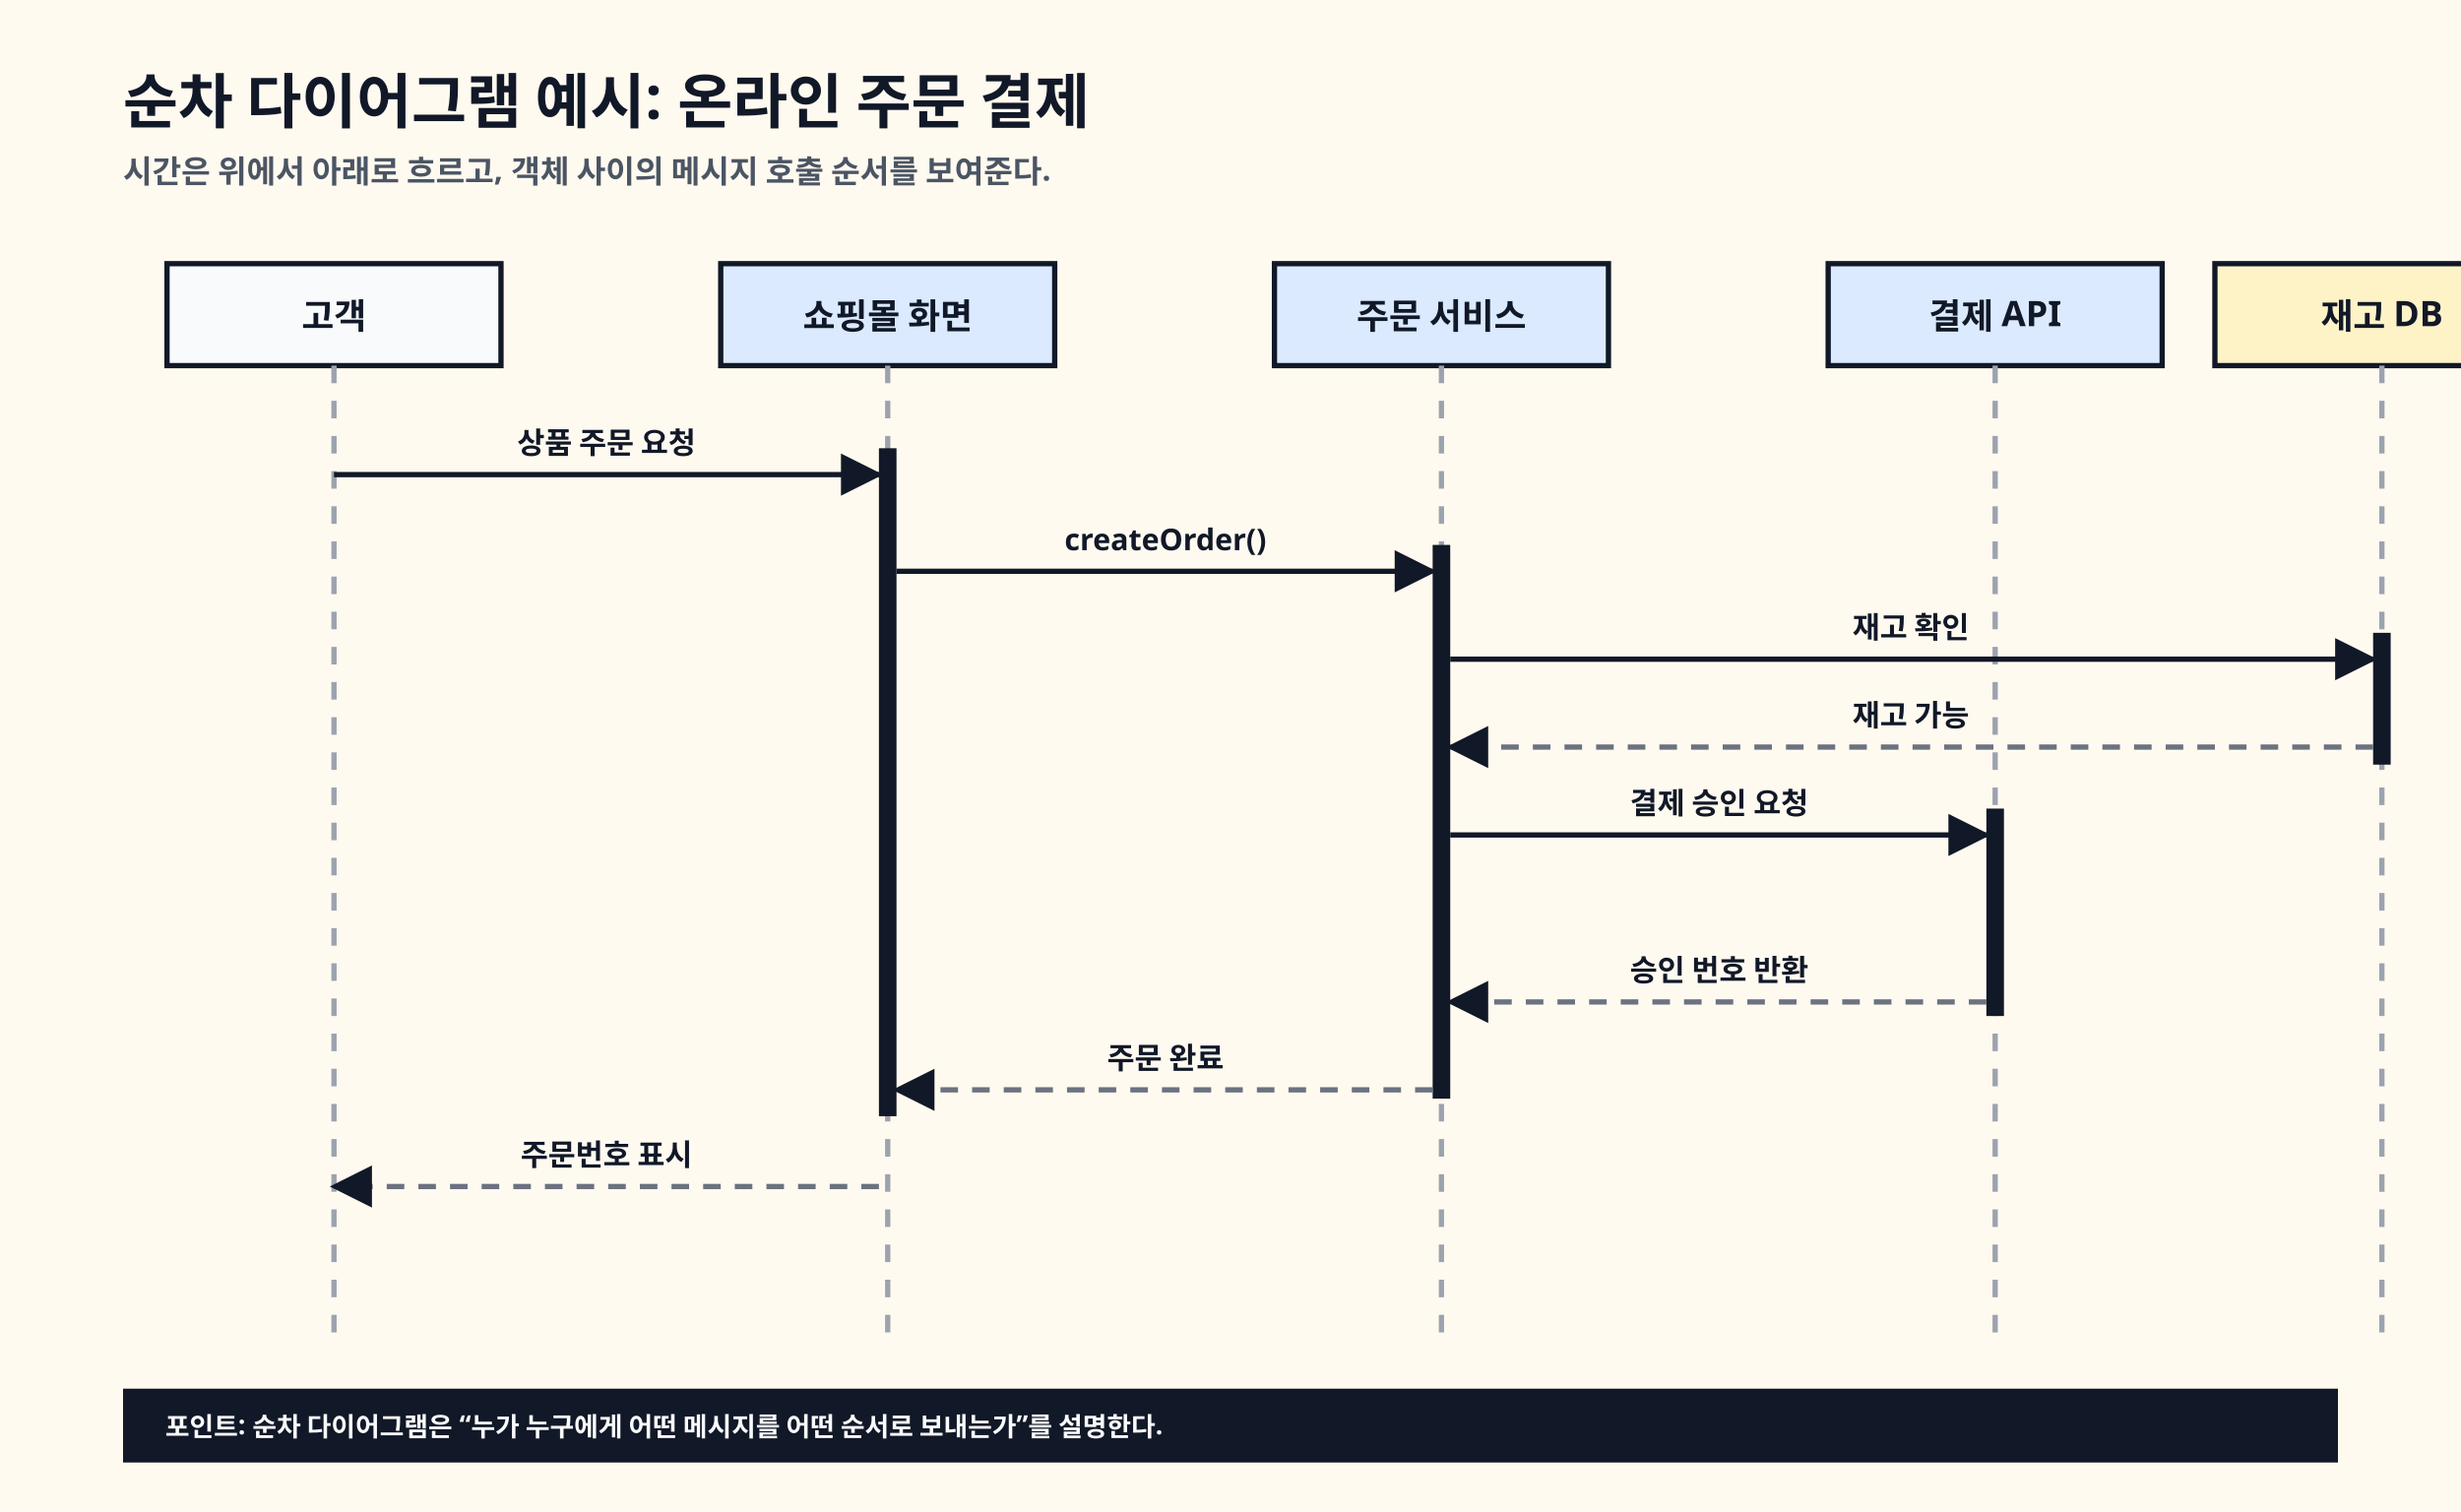
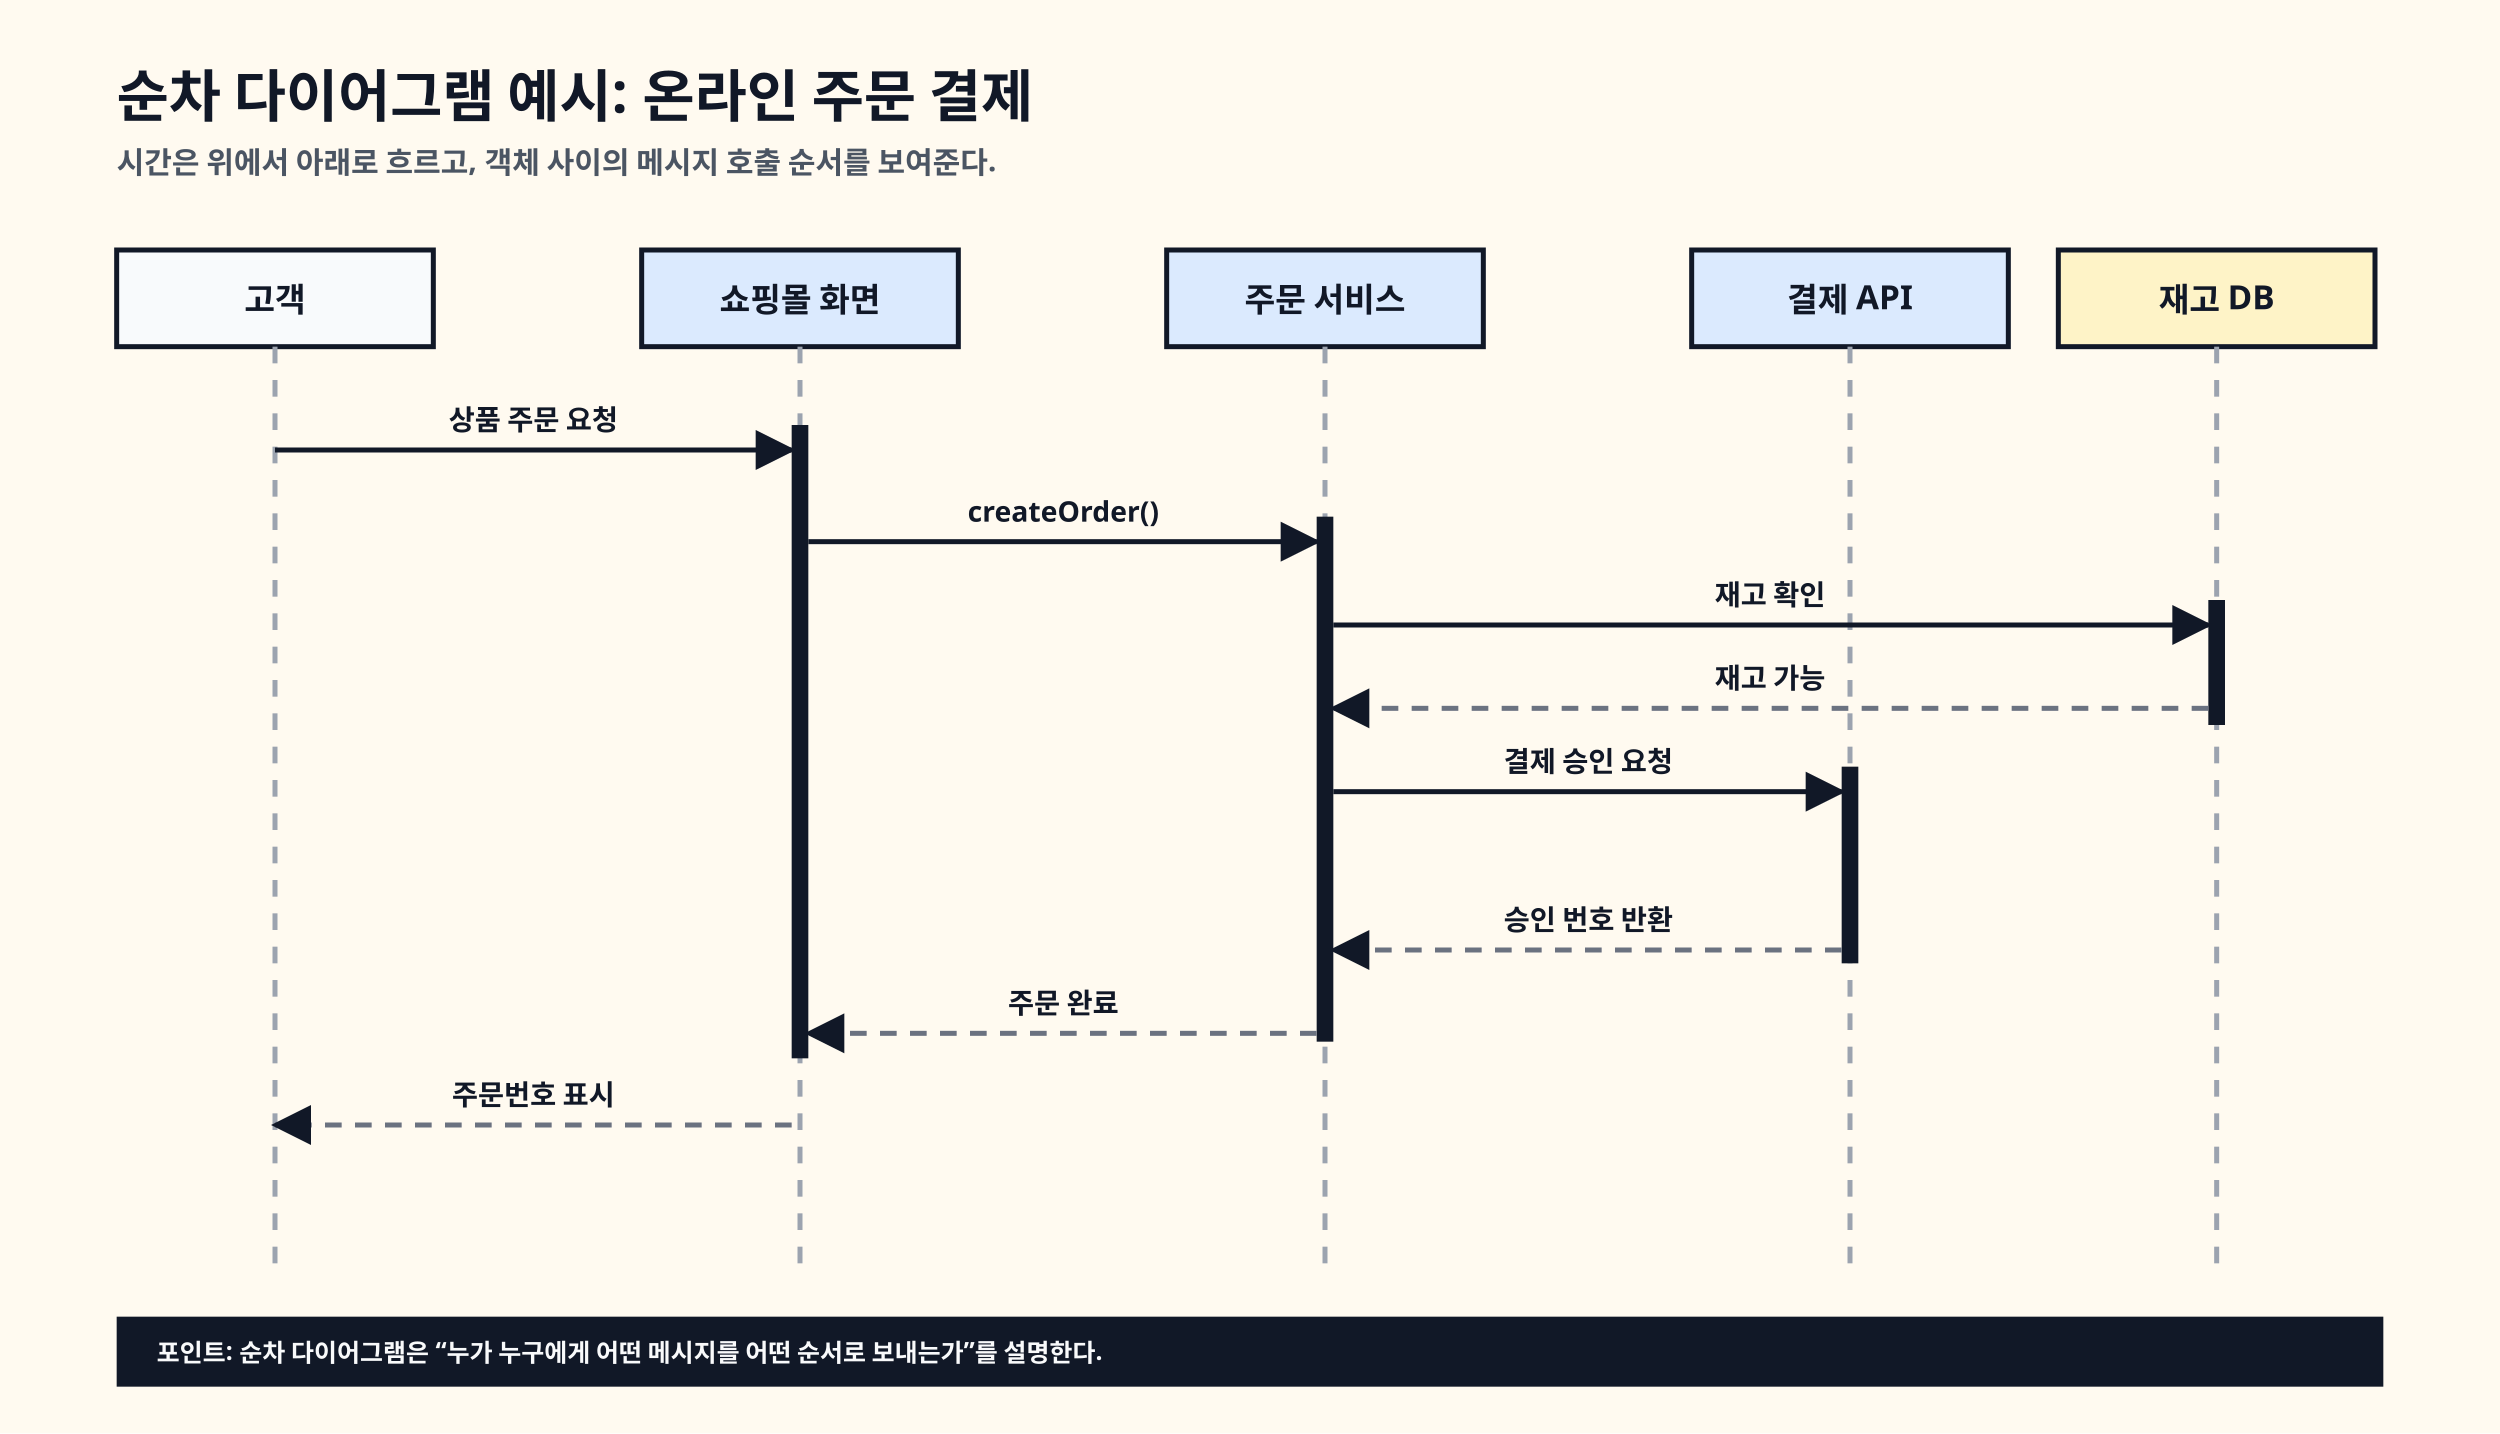
- <svg xmlns="http://www.w3.org/2000/svg" width="1400" height="860" viewBox="0 0 1400 860">
+ <svg xmlns="http://www.w3.org/2000/svg" width="1500" height="860" viewBox="0 0 1500 860">
  <defs>
    <marker id="arrow" viewBox="0 0 10 10" refX="9" refY="5" markerWidth="8" markerHeight="8" orient="auto-start-reverse">
      <path d="M 0 0 L 10 5 L 0 10 z" fill="#111827" />
    </marker>
    <style>
      .title { font: 800 34px Apple SD Gothic Neo, Malgun Gothic, sans-serif; fill: #111827; }
      .subtitle { font: 600 18px Apple SD Gothic Neo, Malgun Gothic, sans-serif; fill: #4b5563; }
      .label { font: 800 20px Apple SD Gothic Neo, Malgun Gothic, sans-serif; fill: #111827; }
      .small { font: 700 17px Apple SD Gothic Neo, Malgun Gothic, sans-serif; fill: #111827; }
      .note { font: 600 15px Apple SD Gothic Neo, Malgun Gothic, sans-serif; fill: #f9fafb; }
    </style>
  </defs>
-   <rect width="1400" height="860" fill="#fffaf0" />
+   <rect width="1500" height="860" fill="#fffaf0" />
  <text x="70" y="70" class="title">순차 다이어그램 예시: 온라인 주문 결제</text>
  <text x="70" y="104" class="subtitle">시간은 위에서 아래로 흐르고, 객체 사이의 메시지 호출 순서를 보여준다.</text>
-   <g transform="translate(95 150)">
+   <g transform="translate(70 150)">
    <rect x="0" y="0" width="190" height="58" fill="#f8fafc" stroke="#111827" stroke-width="3" />
    <text x="95" y="37" text-anchor="middle" class="label">고객</text>
    <rect x="315" y="0" width="190" height="58" fill="#dbeafe" stroke="#111827" stroke-width="3" />
    <text x="410" y="37" text-anchor="middle" class="label">쇼핑몰 화면</text>
    <rect x="630" y="0" width="190" height="58" fill="#dbeafe" stroke="#111827" stroke-width="3" />
    <text x="725" y="37" text-anchor="middle" class="label">주문 서비스</text>
    <rect x="945" y="0" width="190" height="58" fill="#dbeafe" stroke="#111827" stroke-width="3" />
    <text x="1040" y="37" text-anchor="middle" class="label">결제 API</text>
    <rect x="1165" y="0" width="190" height="58" fill="#fef3c7" stroke="#111827" stroke-width="3" />
    <text x="1260" y="37" text-anchor="middle" class="label">재고 DB</text>
    <line x1="95" y1="58" x2="95" y2="610" stroke="#9ca3af" stroke-width="3" stroke-dasharray="10 10" />
    <line x1="410" y1="58" x2="410" y2="610" stroke="#9ca3af" stroke-width="3" stroke-dasharray="10 10" />
    <line x1="725" y1="58" x2="725" y2="610" stroke="#9ca3af" stroke-width="3" stroke-dasharray="10 10" />
    <line x1="1040" y1="58" x2="1040" y2="610" stroke="#9ca3af" stroke-width="3" stroke-dasharray="10 10" />
    <line x1="1260" y1="58" x2="1260" y2="610" stroke="#9ca3af" stroke-width="3" stroke-dasharray="10 10" />
    <rect x="405" y="105" width="10" height="380" fill="#111827" />
    <rect x="720" y="160" width="10" height="315" fill="#111827" />
    <rect x="1035" y="310" width="10" height="118" fill="#111827" />
    <rect x="1255" y="210" width="10" height="75" fill="#111827" />
    <line x1="95" y1="120" x2="405" y2="120" stroke="#111827" stroke-width="3" marker-end="url(#arrow)" />
    <text x="250" y="108" text-anchor="middle" class="small">상품 주문 요청</text>
    <line x1="415" y1="175" x2="720" y2="175" stroke="#111827" stroke-width="3" marker-end="url(#arrow)" />
    <text x="568" y="163" text-anchor="middle" class="small">createOrder()</text>
    <line x1="730" y1="225" x2="1255" y2="225" stroke="#111827" stroke-width="3" marker-end="url(#arrow)" />
    <text x="992" y="213" text-anchor="middle" class="small">재고 확인</text>
    <line x1="1255" y1="275" x2="730" y2="275" stroke="#6b7280" stroke-width="3" stroke-dasharray="10 8" marker-end="url(#arrow)" />
    <text x="992" y="263" text-anchor="middle" class="small">재고 가능</text>
    <line x1="730" y1="325" x2="1035" y2="325" stroke="#111827" stroke-width="3" marker-end="url(#arrow)" />
    <text x="883" y="313" text-anchor="middle" class="small">결제 승인 요청</text>
    <line x1="1035" y1="420" x2="730" y2="420" stroke="#6b7280" stroke-width="3" stroke-dasharray="10 8" marker-end="url(#arrow)" />
    <text x="883" y="408" text-anchor="middle" class="small">승인 번호 반환</text>
    <line x1="720" y1="470" x2="415" y2="470" stroke="#6b7280" stroke-width="3" stroke-dasharray="10 8" marker-end="url(#arrow)" />
    <text x="568" y="458" text-anchor="middle" class="small">주문 완료</text>
    <line x1="405" y1="525" x2="95" y2="525" stroke="#6b7280" stroke-width="3" stroke-dasharray="10 8" marker-end="url(#arrow)" />
    <text x="250" y="513" text-anchor="middle" class="small">주문번호 표시</text>
  </g>
-   <rect x="70" y="790" width="1260" height="42" fill="#111827" />
+   <rect x="70" y="790" width="1360" height="42" fill="#111827" />
  <text x="94" y="817" class="note" fill="#f9fafb">포인트: 순차 다이어그램은 “누가 누구에게 어떤 메시지를 어떤 순서로 보내는가”를 설명한다.</text>
</svg>
